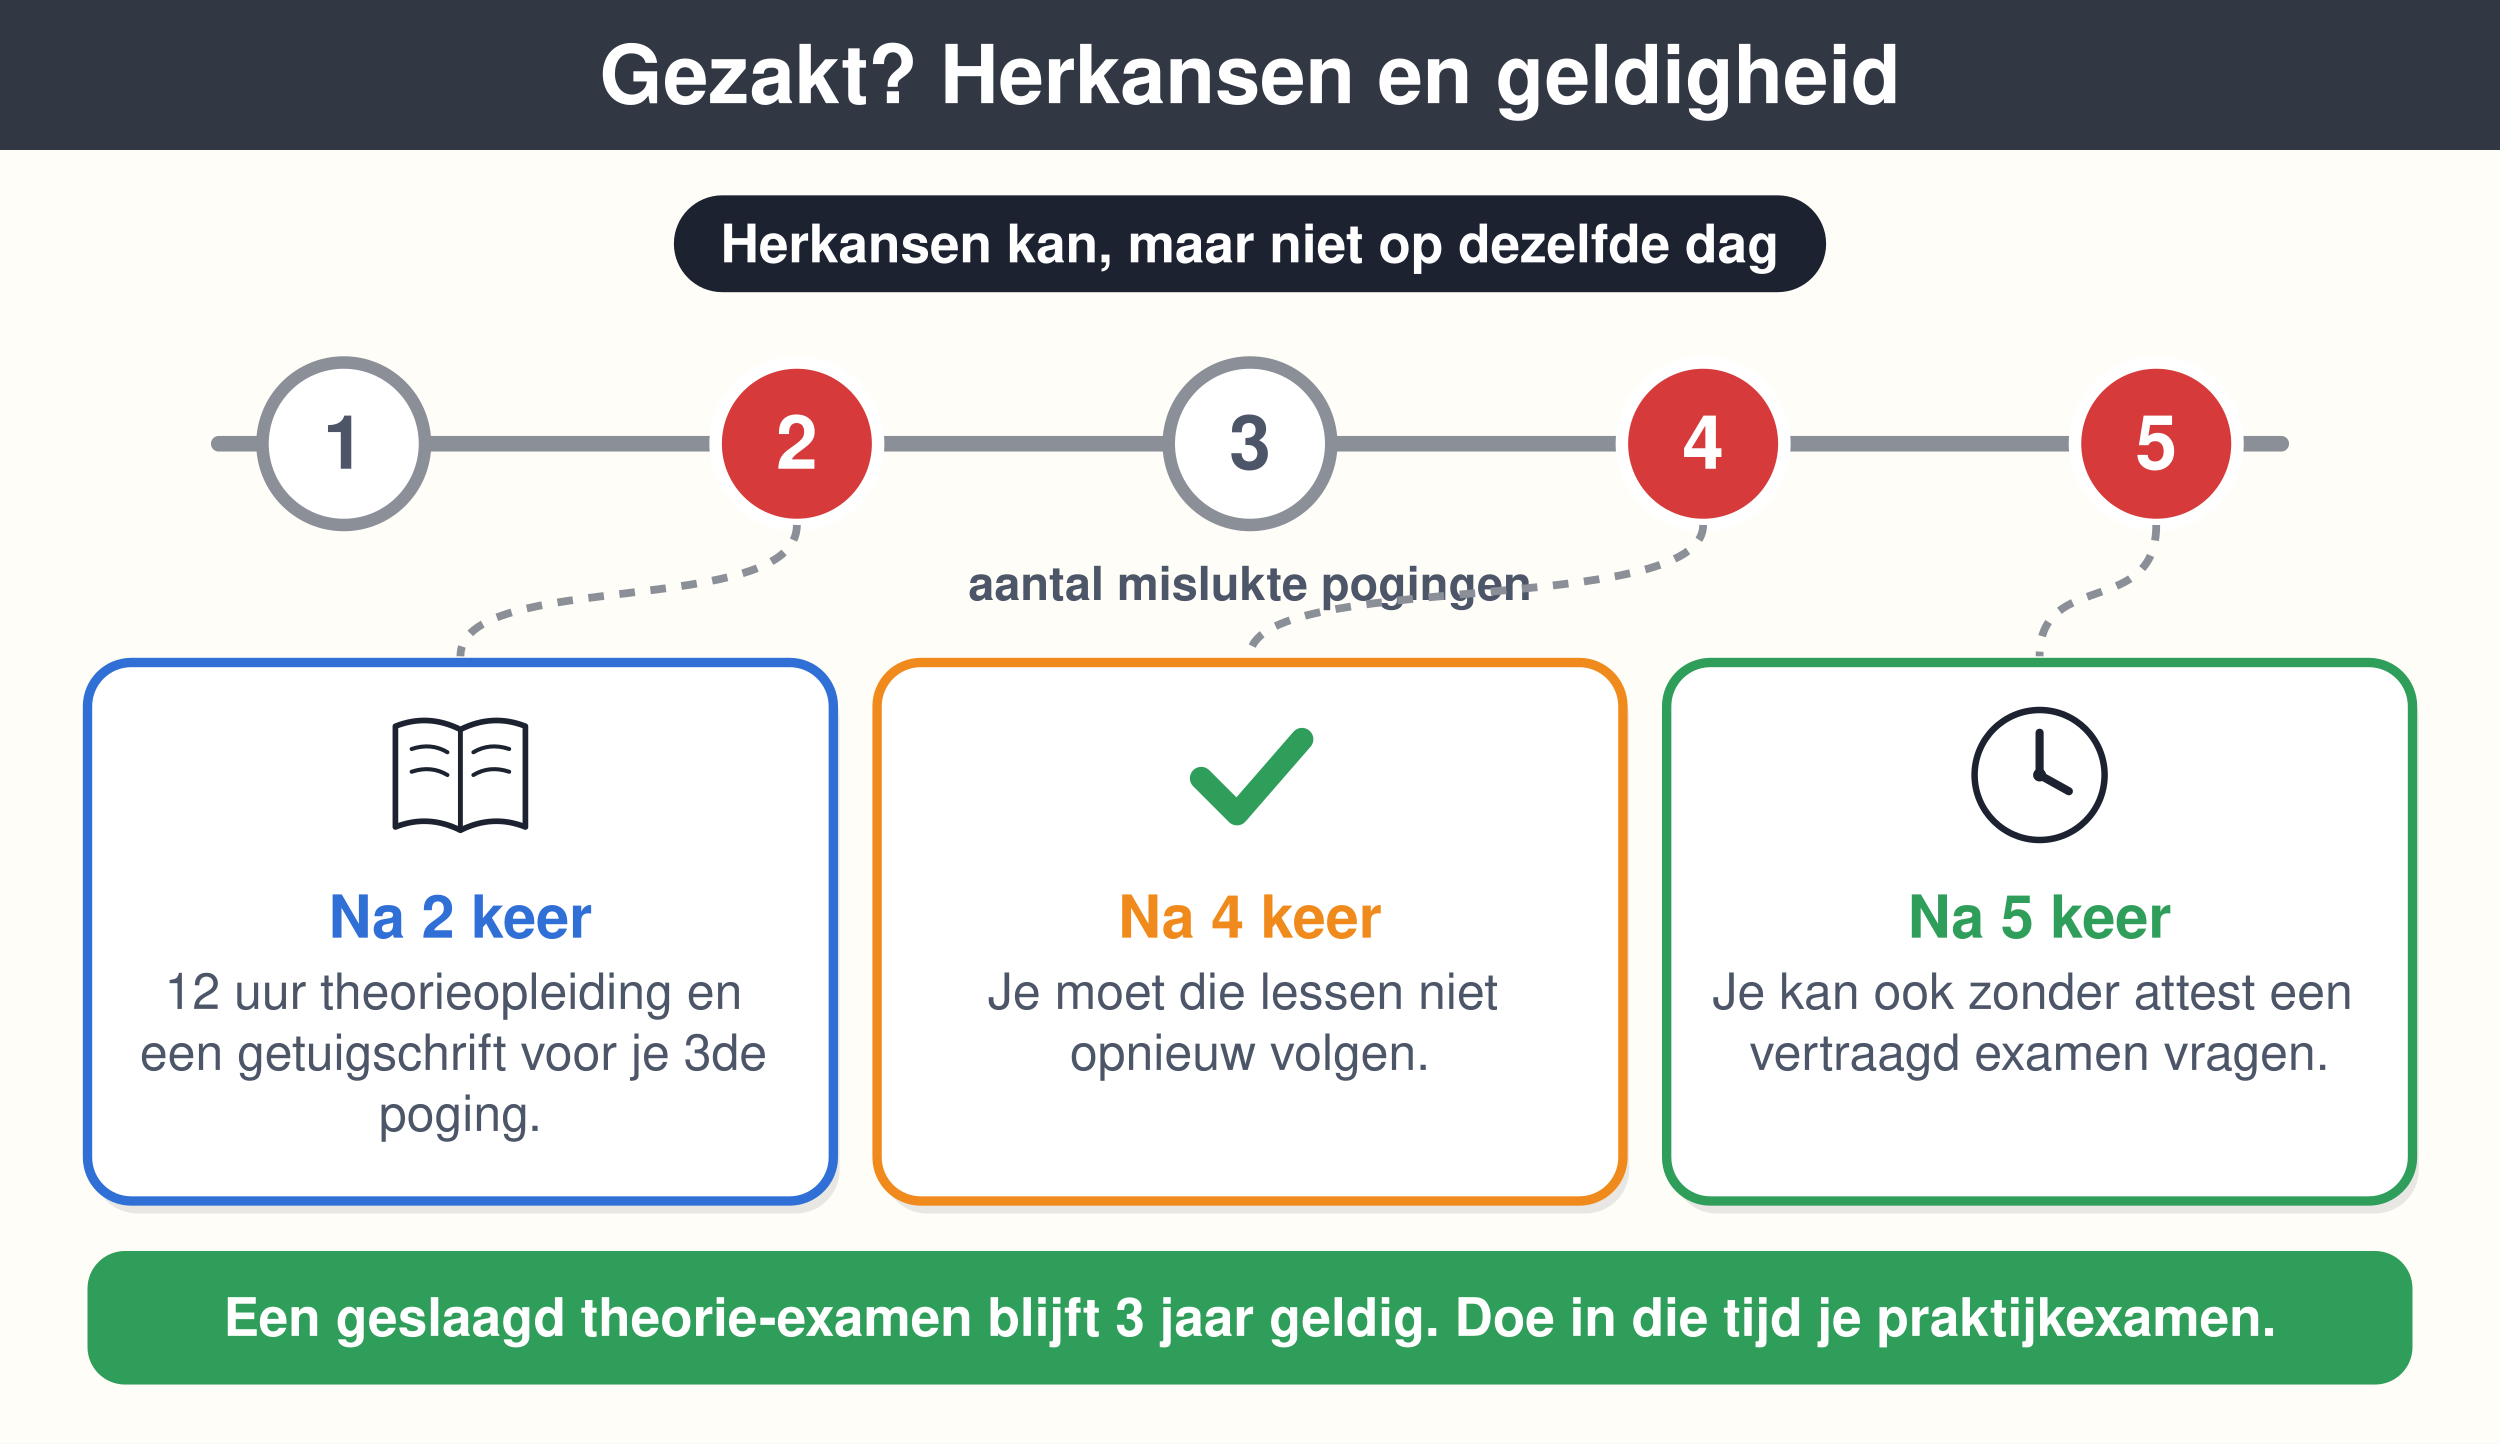
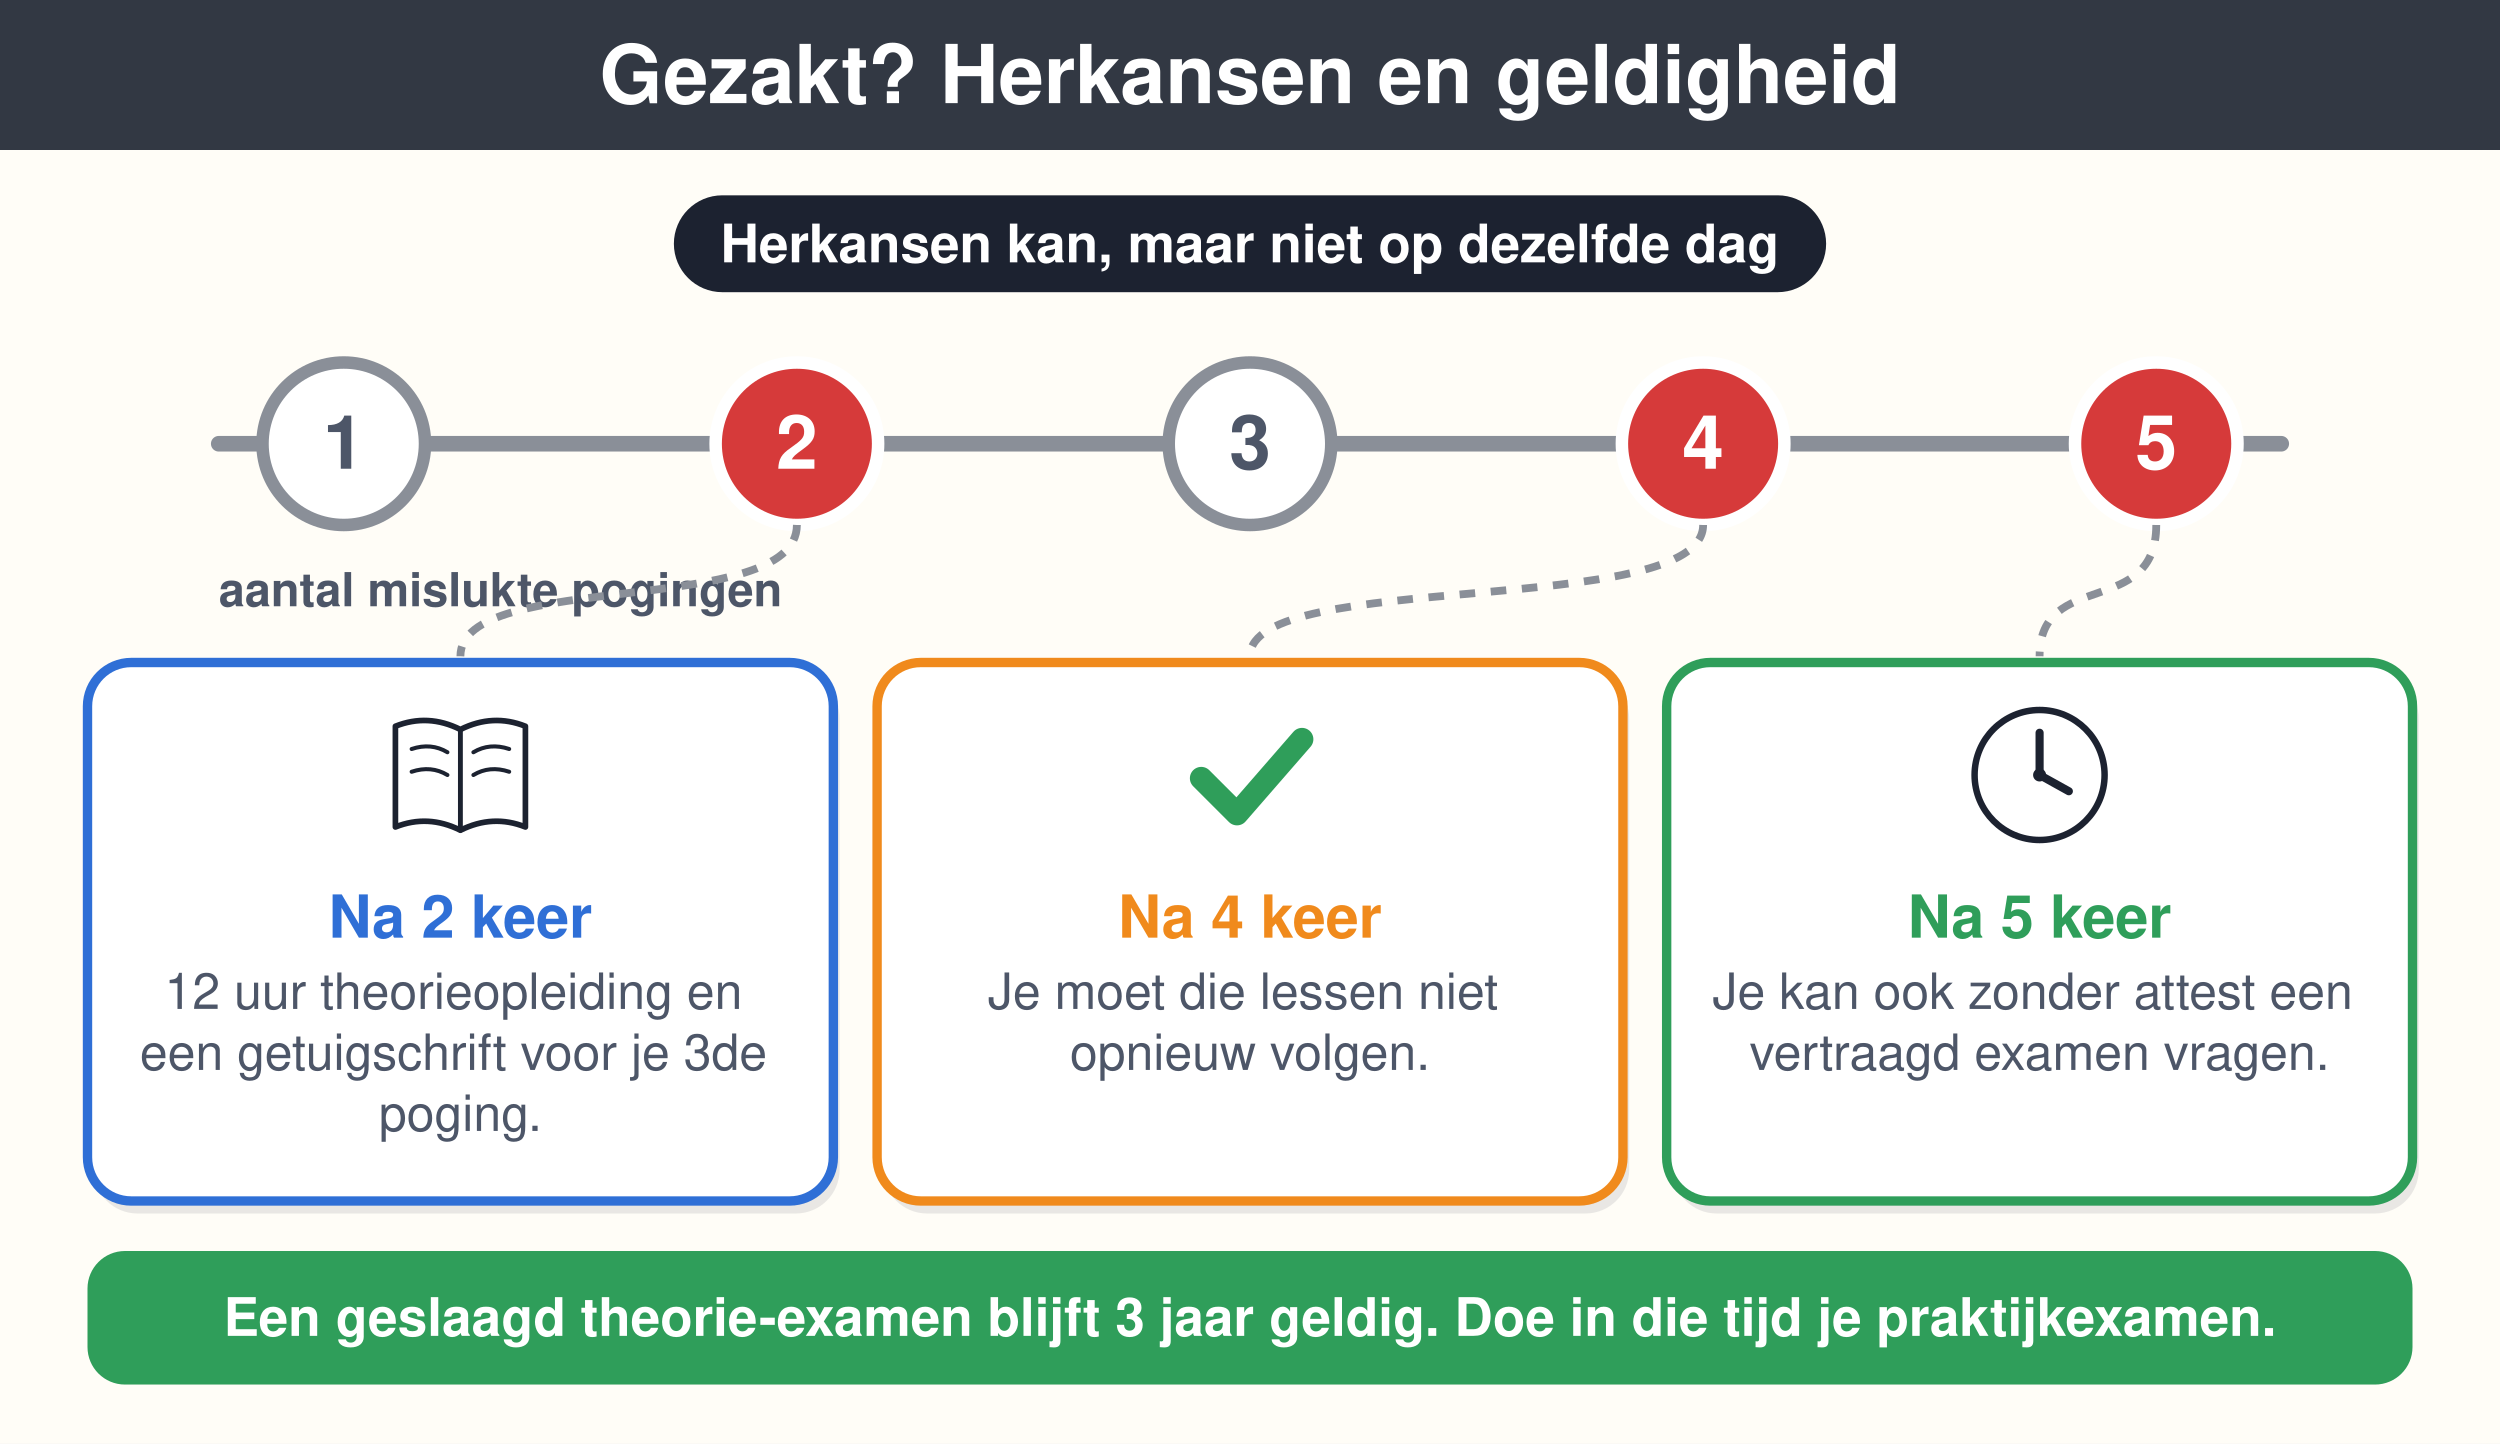
<svg xmlns="http://www.w3.org/2000/svg" viewBox="0 0 800 462" width="800" height="462" role="img" aria-labelledby="t d">
  <rect width="800" height="462" fill="#fffdf7" />
  <rect x="215.64" y="62.5" width="368.72" height="31" rx="15.5" fill="#1c2230" />
  <text x="400" y="83.95" font-family="Segoe UI, Helvetica, Arial, sans-serif" font-size="17" font-weight="700" fill="#fff" text-anchor="middle">
    <tspan x="400" dy="0">Herkansen kan, maar niet op dezelfde dag</tspan>
  </text>
  <line x1="70" y1="142" x2="730" y2="142" stroke="#8a8f98" stroke-width="5" stroke-linecap="round" />
  <circle cx="110" cy="142" r="26" fill="#fff" stroke="#8a8f98" stroke-width="4" />
  <text x="110" y="150" font-family="Segoe UI, Helvetica, Arial, sans-serif" font-size="24" font-weight="800" fill="#4d5668" text-anchor="middle">
    <tspan x="110" dy="0">1</tspan>
  </text>
  <circle cx="255" cy="142" r="26" fill="#d63a3a" stroke="#fff" stroke-width="4" />
  <text x="255" y="150" font-family="Segoe UI, Helvetica, Arial, sans-serif" font-size="24" font-weight="800" fill="#fff" text-anchor="middle">
    <tspan x="255" dy="0">2</tspan>
  </text>
  <circle cx="400" cy="142" r="26" fill="#fff" stroke="#8a8f98" stroke-width="4" />
  <text x="400" y="150" font-family="Segoe UI, Helvetica, Arial, sans-serif" font-size="24" font-weight="800" fill="#4d5668" text-anchor="middle">
    <tspan x="400" dy="0">3</tspan>
  </text>
  <circle cx="545" cy="142" r="26" fill="#d63a3a" stroke="#fff" stroke-width="4" />
  <text x="545" y="150" font-family="Segoe UI, Helvetica, Arial, sans-serif" font-size="24" font-weight="800" fill="#fff" text-anchor="middle">
    <tspan x="545" dy="0">4</tspan>
  </text>
  <circle cx="690" cy="142" r="26" fill="#d63a3a" stroke="#fff" stroke-width="4" />
  <text x="690" y="150" font-family="Segoe UI, Helvetica, Arial, sans-serif" font-size="24" font-weight="800" fill="#fff" text-anchor="middle">
    <tspan x="690" dy="0">5</tspan>
  </text>
-   <text x="400" y="192" font-family="Segoe UI, Helvetica, Arial, sans-serif" font-size="15" font-weight="600" fill="#4d5668" text-anchor="middle">
-     <tspan x="400" dy="0">aantal mislukte pogingen</tspan>
+   <text x="70" y="194" font-family="Segoe UI, Helvetica, Arial, sans-serif" font-size="15" font-weight="600" fill="#4d5668" text-anchor="start">
+     <tspan x="70" dy="0">aantal mislukte pogingen</tspan>
  </text>
  <rect x="30" y="216" width="238.67" height="172.32" rx="14" fill="#1c2230" opacity=".10" />
  <rect x="28" y="212" width="238.67" height="172.32" rx="14" fill="#fff" stroke="#2f6fd6" stroke-width="3" />
  <g transform="translate(121.33 222) scale(0.52)">
    <path d="M10 20 Q30 12 50 22 Q70 12 90 20 V82 Q70 74 50 84 Q30 74 10 82 Z" fill="#fff" stroke="#1c2230" stroke-width="3.5" stroke-linejoin="round" stroke-linecap="round" />
    <path d="M50 22 V84" stroke="#1c2230" stroke-width="3" stroke-linejoin="round" stroke-linecap="round" fill="none" />
    <path d="M20 34 Q32 30 42 36 M20 48 Q32 44 42 50 M58 36 Q68 30 80 34 M58 50 Q68 44 80 48" fill="none" stroke="#1c2230" stroke-width="2.5" stroke-linejoin="round" stroke-linecap="round" />
  </g>
  <text x="147.33" y="300.05" font-family="Segoe UI, Helvetica, Arial, sans-serif" font-size="19" font-weight="700" fill="#2f6fd6" text-anchor="middle">
    <tspan x="147.33" dy="0">Na 2 keer</tspan>
  </text>
  <text x="147.33" y="322.85" font-family="Segoe UI, Helvetica, Arial, sans-serif" font-size="16" font-weight="500" fill="#4d5668" text-anchor="middle">
    <tspan x="147.33" dy="0">12 uur theorieopleiding en</tspan>
    <tspan x="147.33" dy="19.52">een getuigschrift voor je 3de</tspan>
    <tspan x="147.33" dy="19.52">poging.</tspan>
  </text>
  <rect x="282.67" y="216" width="238.67" height="172.32" rx="14" fill="#1c2230" opacity=".10" />
  <rect x="280.67" y="212" width="238.67" height="172.32" rx="14" fill="#fff" stroke="#f08a1c" stroke-width="3" />
  <g transform="translate(374 222) scale(0.52)">
    <path d="M20 52 L42 74 L82 28" fill="none" stroke="#2f9e5a" stroke-width="14" stroke-linecap="round" stroke-linejoin="round" />
  </g>
  <text x="400" y="300.05" font-family="Segoe UI, Helvetica, Arial, sans-serif" font-size="19" font-weight="700" fill="#f08a1c" text-anchor="middle">
    <tspan x="400" dy="0">Na 4 keer</tspan>
  </text>
  <text x="400" y="322.85" font-family="Segoe UI, Helvetica, Arial, sans-serif" font-size="16" font-weight="500" fill="#4d5668" text-anchor="middle">
    <tspan x="400" dy="0">Je moet die lessen niet</tspan>
    <tspan x="400" dy="19.52">opnieuw volgen.</tspan>
  </text>
  <rect x="535.33" y="216" width="238.67" height="172.32" rx="14" fill="#1c2230" opacity=".10" />
  <rect x="533.33" y="212" width="238.67" height="172.32" rx="14" fill="#fff" stroke="#2f9e5a" stroke-width="3" />
  <g transform="translate(626.67 222) scale(0.52)">
    <circle cx="50" cy="50" r="40" fill="#fff" stroke="#1c2230" stroke-width="4" stroke-linejoin="round" stroke-linecap="round" />
    <path d="M50 50 V24 M50 50 L68 60" fill="none" stroke="#1c2230" stroke-width="5" stroke-linejoin="round" stroke-linecap="round" />
    <circle cx="50" cy="50" r="4" fill="#1c2230" />
  </g>
  <text x="652.67" y="300.05" font-family="Segoe UI, Helvetica, Arial, sans-serif" font-size="19" font-weight="700" fill="#2f9e5a" text-anchor="middle">
    <tspan x="652.67" dy="0">Na 5 keer</tspan>
  </text>
  <text x="652.67" y="322.85" font-family="Segoe UI, Helvetica, Arial, sans-serif" font-size="16" font-weight="500" fill="#4d5668" text-anchor="middle">
    <tspan x="652.67" dy="0">Je kan ook zonder attest een</tspan>
    <tspan x="652.67" dy="19.52">vertraagd examen vragen.</tspan>
  </text>
  <path d="M255 168 C255 198 147.333 182 147.333 210" fill="none" stroke="#8a8f98" stroke-width="2.5" stroke-dasharray="5 5" />
  <path d="M545 168 C545 198 400 182 400 210" fill="none" stroke="#8a8f98" stroke-width="2.5" stroke-dasharray="5 5" />
  <path d="M690 168 C690 198 652.667 182 652.667 210" fill="none" stroke="#8a8f98" stroke-width="2.5" stroke-dasharray="5 5" />
  <rect x="28" y="400.32" width="744" height="42.74" rx="12" fill="#2f9e5a" />
  <text x="400" y="427.47" font-family="Segoe UI, Helvetica, Arial, sans-serif" font-size="17" font-weight="700" fill="#fff" text-anchor="middle">
    <tspan x="400" dy="0">Een geslaagd theorie-examen blijft 3 jaar geldig. Doe in die tijd je praktijkexamen.</tspan>
  </text>
  <rect x="0" y="0" width="800" height="48" fill="#1c2230" opacity="0.9" />
  <text x="400" y="33" font-family="Segoe UI, Helvetica, Arial, sans-serif" font-size="26" font-weight="700" fill="#fff" text-anchor="middle">
    <tspan x="400" dy="0">Gezakt? Herkansen en geldigheid</tspan>
  </text>
</svg>
